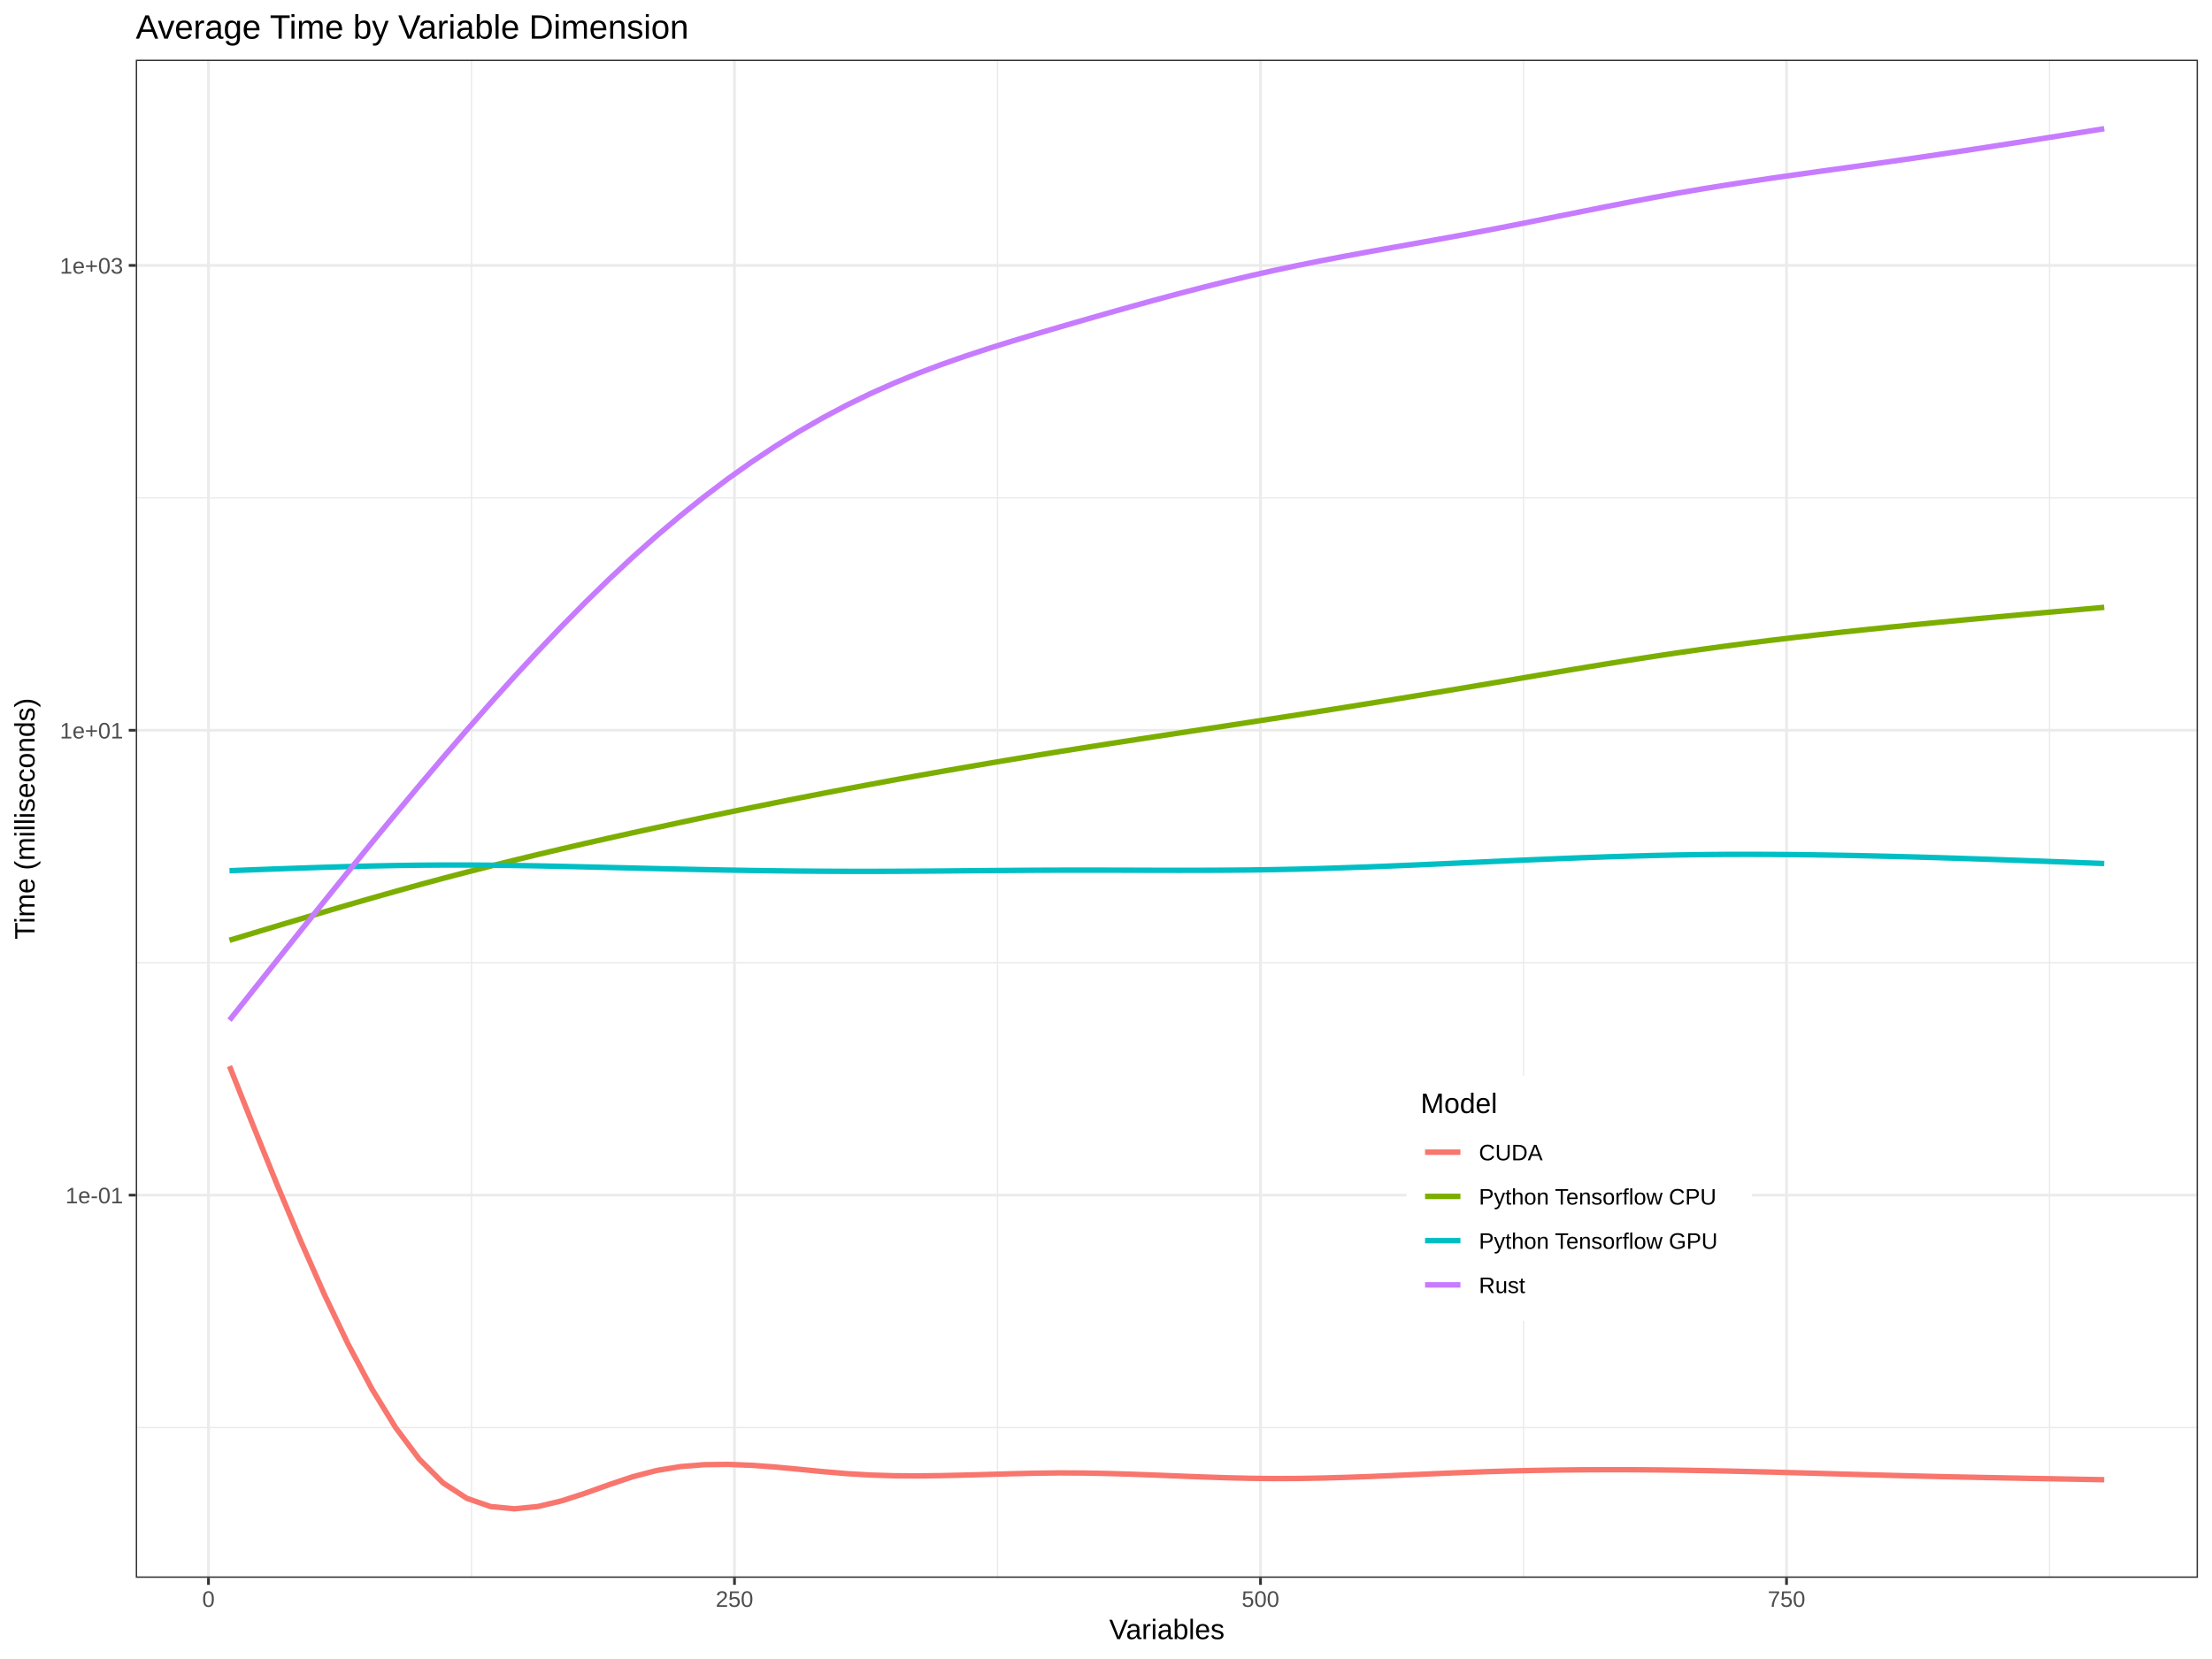
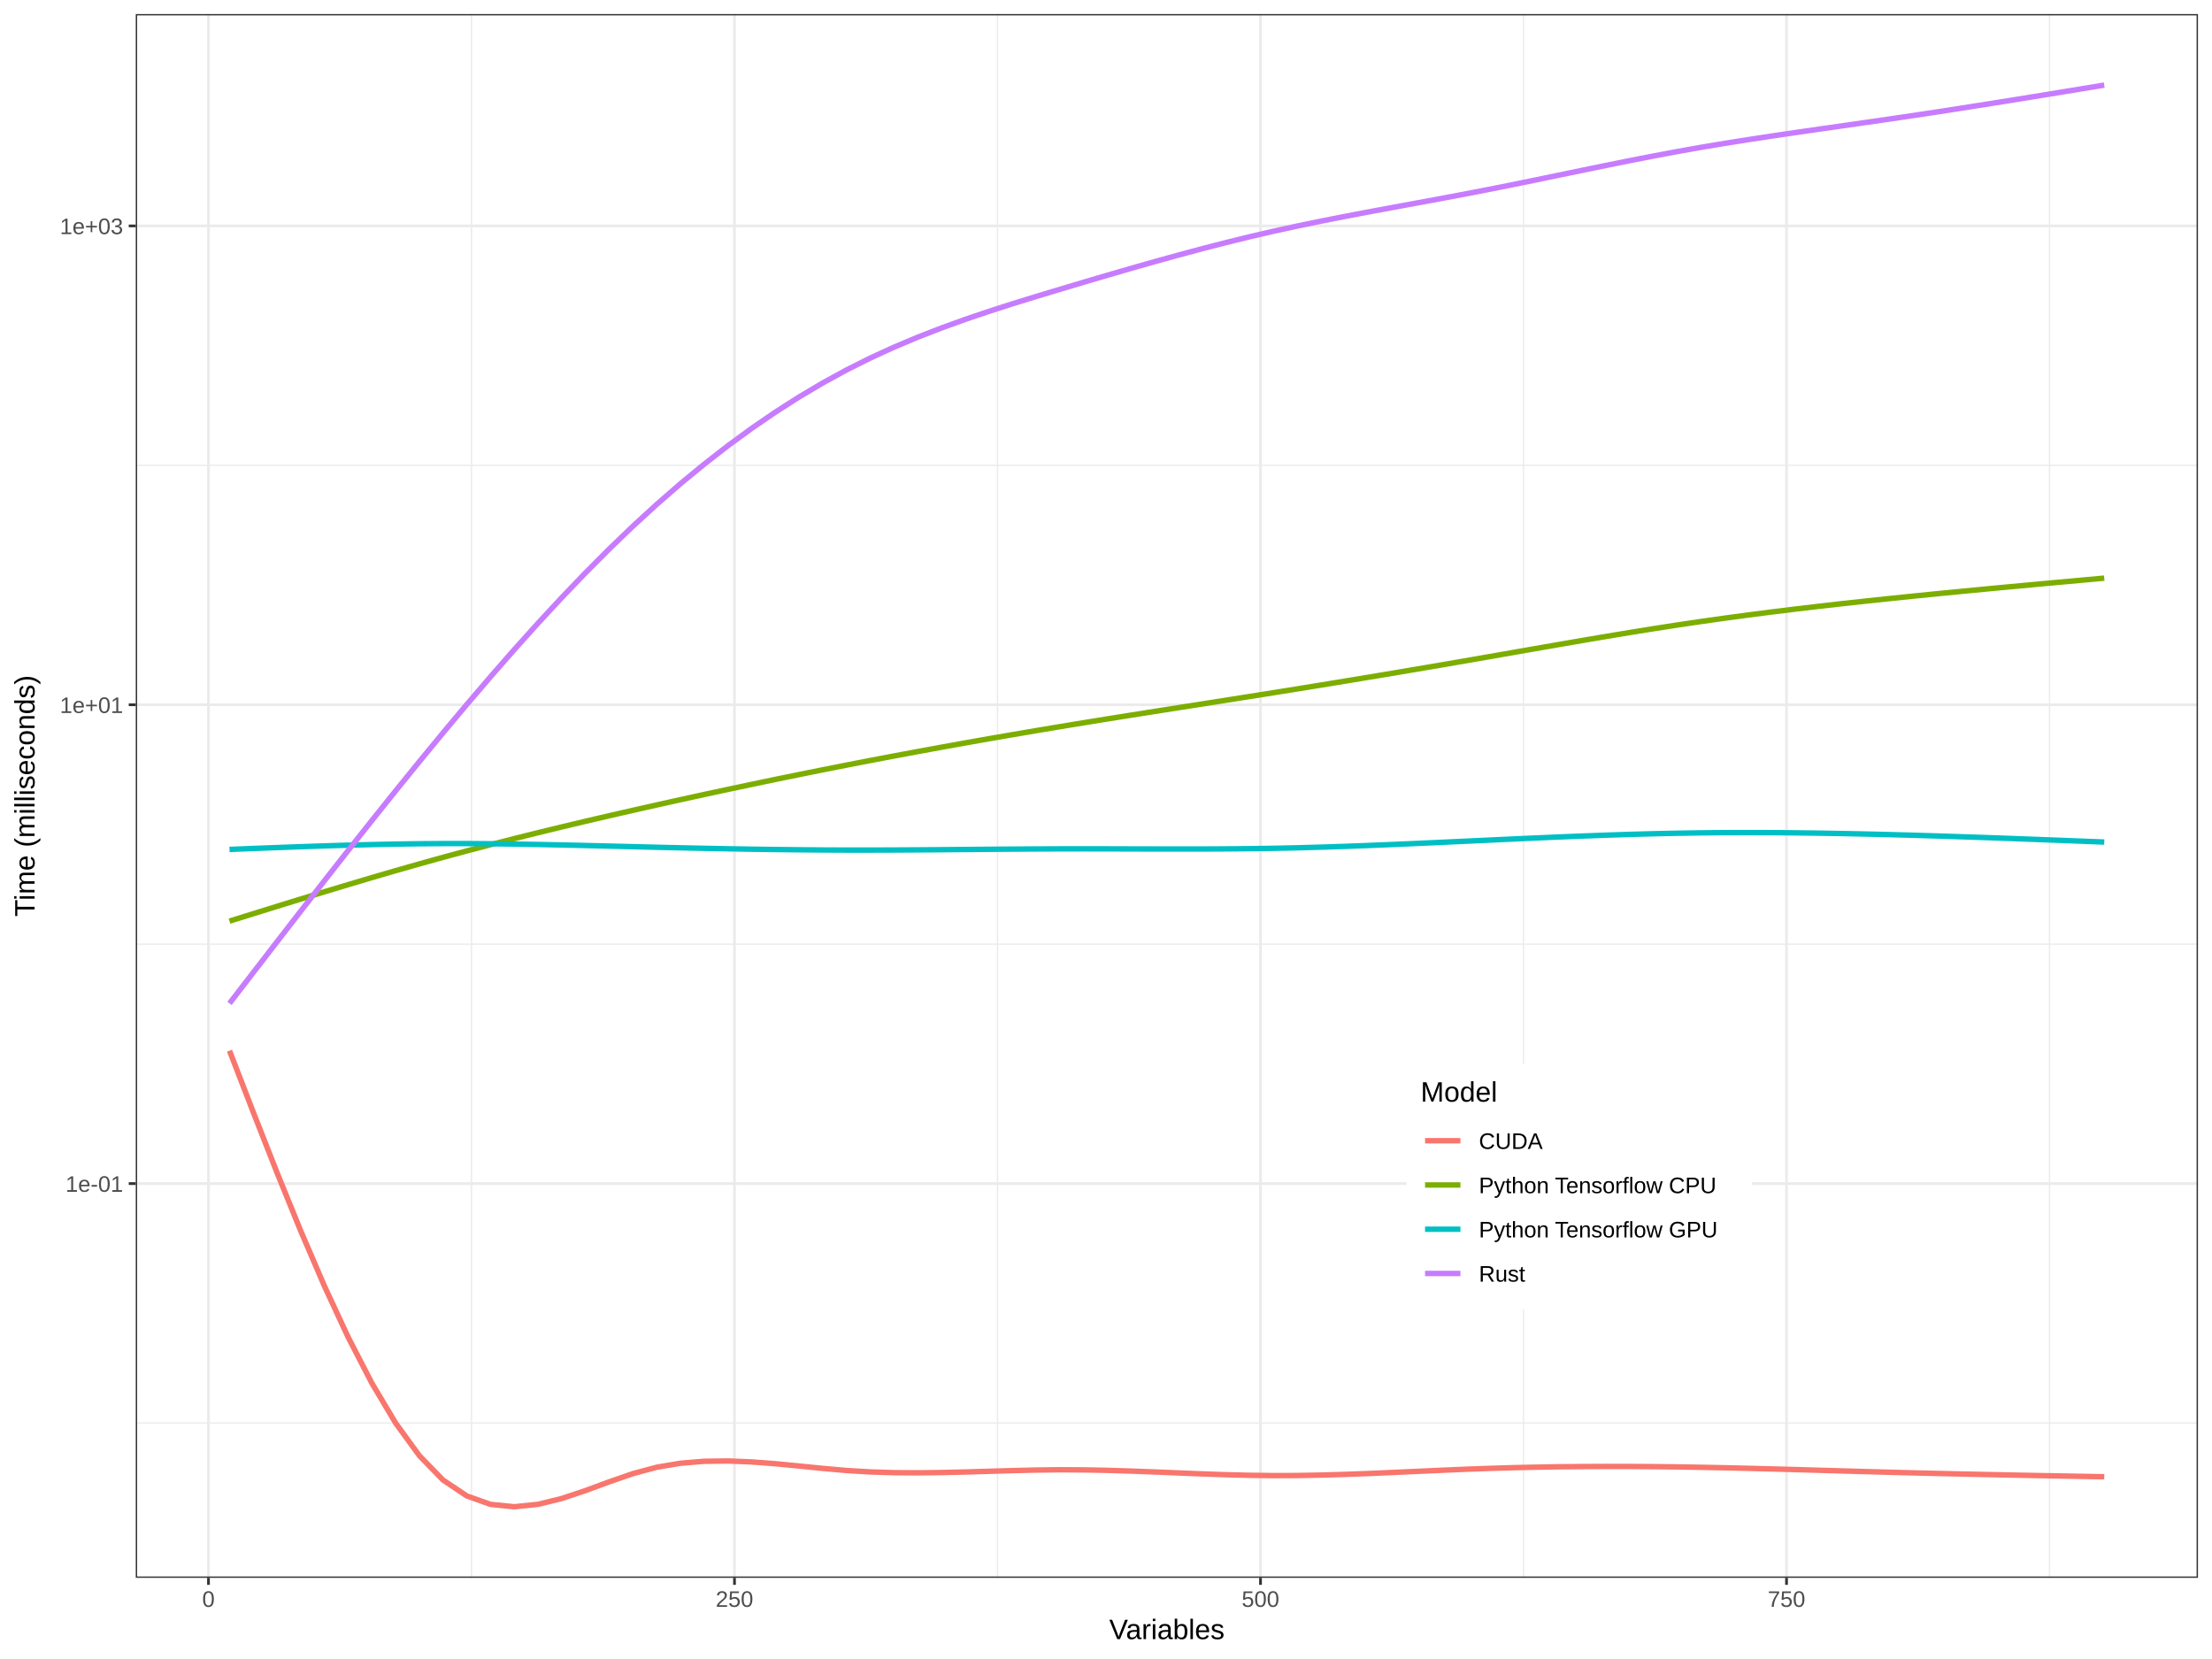
<svg xmlns="http://www.w3.org/2000/svg" class="svglite" width="864.00pt" height="648.00pt" viewBox="0 0 864.00 648.00">
  <defs>
    <style type="text/css">
    .svglite line, .svglite polyline, .svglite polygon, .svglite path, .svglite rect, .svglite circle {
      fill: none;
      stroke: #000000;
      stroke-linecap: round;
      stroke-linejoin: round;
      stroke-miterlimit: 10.00;
    }
    .svglite text {
      white-space: pre;
    }
  </style>
  </defs>
  <rect width="100%" height="100%" style="stroke: none; fill: #FFFFFF;" />
  <defs>
    <clipPath id="cpMC4wMHw4NjQuMDB8MC4wMHw2NDguMDA=">
      <rect x="0.00" y="0.00" width="864.00" height="648.00" />
    </clipPath>
  </defs>
  <g clip-path="url(#cpMC4wMHw4NjQuMDB8MC4wMHw2NDguMDA=)">
    <rect x="0.00" y="0.00" width="864.00" height="648.00" style="stroke-width: 1.07; stroke: #FFFFFF; fill: #FFFFFF;" />
  </g>
  <defs>
-     <clipPath id="cpNTMuMDN8ODU4LjUyfDIzLjMyfDYxNi4yOQ==">
-       <rect x="53.03" y="23.32" width="805.49" height="592.97" />
+     <clipPath id="cpNTMuMDN8ODU4LjUyfDUuNDh8NjE2LjI5">
+       <rect x="53.03" y="5.48" width="805.49" height="610.82" />
    </clipPath>
  </defs>
-   <g clip-path="url(#cpNTMuMDN8ODU4LjUyfDIzLjMyfDYxNi4yOQ==)">
-     <rect x="53.03" y="23.32" width="805.49" height="592.97" style="stroke-width: 1.07; stroke: none; fill: #FFFFFF;" />
-     <polyline points="53.03,557.60 858.52,557.60 " style="stroke-width: 0.53; stroke: #EBEBEB; stroke-linecap: butt;" />
-     <polyline points="53.03,376.03 858.52,376.03 " style="stroke-width: 0.53; stroke: #EBEBEB; stroke-linecap: butt;" />
-     <polyline points="53.03,194.46 858.52,194.46 " style="stroke-width: 0.53; stroke: #EBEBEB; stroke-linecap: butt;" />
-     <polyline points="184.16,616.29 184.16,23.32 " style="stroke-width: 0.53; stroke: #EBEBEB; stroke-linecap: butt;" />
-     <polyline points="389.62,616.29 389.62,23.32 " style="stroke-width: 0.53; stroke: #EBEBEB; stroke-linecap: butt;" />
-     <polyline points="595.08,616.29 595.08,23.32 " style="stroke-width: 0.53; stroke: #EBEBEB; stroke-linecap: butt;" />
-     <polyline points="800.54,616.29 800.54,23.32 " style="stroke-width: 0.53; stroke: #EBEBEB; stroke-linecap: butt;" />
-     <polyline points="53.03,466.81 858.52,466.81 " style="stroke-width: 1.07; stroke: #EBEBEB; stroke-linecap: butt;" />
-     <polyline points="53.03,285.24 858.52,285.24 " style="stroke-width: 1.07; stroke: #EBEBEB; stroke-linecap: butt;" />
-     <polyline points="53.03,103.67 858.52,103.67 " style="stroke-width: 1.07; stroke: #EBEBEB; stroke-linecap: butt;" />
-     <polyline points="81.43,616.29 81.43,23.32 " style="stroke-width: 1.07; stroke: #EBEBEB; stroke-linecap: butt;" />
-     <polyline points="286.89,616.29 286.89,23.32 " style="stroke-width: 1.07; stroke: #EBEBEB; stroke-linecap: butt;" />
-     <polyline points="492.35,616.29 492.35,23.32 " style="stroke-width: 1.07; stroke: #EBEBEB; stroke-linecap: butt;" />
-     <polyline points="697.81,616.29 697.81,23.32 " style="stroke-width: 1.07; stroke: #EBEBEB; stroke-linecap: butt;" />
-     <polyline points="89.64,416.42 98.91,439.71 108.18,462.60 117.45,484.72 126.72,505.67 135.99,525.06 145.26,542.50 154.53,557.61 163.80,569.98 173.07,579.23 182.34,585.24 191.61,588.45 200.87,589.34 210.14,588.43 219.41,586.22 228.68,583.21 237.95,579.89 247.22,576.78 256.49,574.37 265.76,572.85 275.03,572.10 284.30,571.98 293.57,572.34 302.84,573.02 312.10,573.89 321.37,574.80 330.64,575.59 339.91,576.14 349.18,576.42 358.45,576.48 367.72,576.37 376.99,576.16 386.26,575.90 395.53,575.63 404.80,575.42 414.06,575.31 423.33,575.36 432.60,575.54 441.87,575.82 451.14,576.16 460.41,576.53 469.68,576.89 478.95,577.20 488.22,577.42 497.49,577.53 506.76,577.49 516.03,577.33 525.29,577.07 534.56,576.74 543.83,576.35 553.10,575.94 562.37,575.53 571.64,575.15 580.91,574.82 590.18,574.55 599.45,574.34 608.72,574.19 617.99,574.10 627.26,574.06 636.52,574.07 645.79,574.13 655.06,574.23 664.33,574.38 673.60,574.56 682.87,574.77 692.14,575.00 701.41,575.25 710.68,575.50 719.95,575.77 729.22,576.03 738.49,576.27 747.75,576.51 757.02,576.73 766.29,576.93 775.56,577.12 784.83,577.30 794.10,577.48 803.37,577.64 812.64,577.81 821.91,577.97 " style="stroke-width: 2.13; stroke: #F8766D; stroke-linecap: butt;" />
-     <polyline points="89.64,367.27 98.91,364.47 108.18,361.68 117.45,358.91 126.72,356.16 135.99,353.44 145.26,350.77 154.53,348.15 163.80,345.58 173.07,343.08 182.34,340.66 191.61,338.29 200.87,336.00 210.14,333.75 219.41,331.57 228.68,329.42 237.95,327.33 247.22,325.26 256.49,323.24 265.76,321.24 275.03,319.27 284.30,317.33 293.57,315.43 302.84,313.55 312.10,311.71 321.37,309.90 330.64,308.12 339.91,306.38 349.18,304.67 358.45,302.99 367.72,301.34 376.99,299.72 386.26,298.13 395.53,296.57 404.80,295.04 414.06,293.53 423.33,292.06 432.60,290.60 441.87,289.17 451.14,287.74 460.41,286.33 469.68,284.92 478.95,283.51 488.22,282.09 497.49,280.66 506.76,279.22 516.03,277.76 525.29,276.29 534.56,274.80 543.83,273.30 553.10,271.78 562.37,270.25 571.64,268.70 580.91,267.14 590.18,265.57 599.45,263.99 608.72,262.43 617.99,260.87 627.26,259.35 636.52,257.86 645.79,256.41 655.06,255.01 664.33,253.68 673.60,252.41 682.87,251.20 692.14,250.04 701.41,248.94 710.68,247.88 719.95,246.86 729.22,245.88 738.49,244.92 747.75,244.00 757.02,243.10 766.29,242.22 775.56,241.36 784.83,240.52 794.10,239.68 803.37,238.86 812.64,238.04 821.91,237.22 " style="stroke-width: 2.13; stroke: #7CAE00; stroke-linecap: butt;" />
-     <polyline points="89.64,340.09 98.91,339.73 108.18,339.39 117.45,339.06 126.72,338.76 135.99,338.48 145.26,338.25 154.53,338.07 163.80,337.94 173.07,337.88 182.34,337.88 191.61,337.95 200.87,338.06 210.14,338.21 219.41,338.40 228.68,338.61 237.95,338.83 247.22,339.05 256.49,339.27 265.76,339.48 275.03,339.67 284.30,339.85 293.57,340.00 302.84,340.13 312.10,340.23 321.37,340.30 330.64,340.34 339.91,340.35 349.18,340.32 358.45,340.27 367.72,340.20 376.99,340.12 386.26,340.04 395.53,339.97 404.80,339.91 414.06,339.88 423.33,339.87 432.60,339.88 441.87,339.90 451.14,339.93 460.41,339.94 469.68,339.93 478.95,339.89 488.22,339.81 497.49,339.67 506.76,339.48 516.03,339.23 525.29,338.93 534.56,338.60 543.83,338.23 553.10,337.84 562.37,337.43 571.64,337.01 580.91,336.59 590.18,336.17 599.45,335.77 608.72,335.38 617.99,335.02 627.26,334.69 636.52,334.40 645.79,334.15 655.06,333.95 664.33,333.81 673.60,333.73 682.87,333.71 692.14,333.74 701.41,333.81 710.68,333.93 719.95,334.08 729.22,334.27 738.49,334.49 747.75,334.73 757.02,335.00 766.29,335.29 775.56,335.60 784.83,335.92 794.10,336.25 803.37,336.59 812.64,336.94 821.91,337.29 " style="stroke-width: 2.13; stroke: #00BFC4; stroke-linecap: butt;" />
-     <polyline points="89.64,398.47 98.91,386.79 108.18,375.14 117.45,363.52 126.72,351.96 135.99,340.49 145.26,329.13 154.53,317.89 163.80,306.79 173.07,295.86 182.34,285.13 191.61,274.60 200.87,264.33 210.14,254.32 219.41,244.61 228.68,235.22 237.95,226.19 247.22,217.53 256.49,209.28 265.76,201.45 275.03,194.03 284.30,187.03 293.57,180.45 302.84,174.29 312.10,168.54 321.37,163.21 330.64,158.29 339.91,153.78 349.18,149.65 358.45,145.86 367.72,142.37 376.99,139.12 386.26,136.07 395.53,133.18 404.80,130.40 414.06,127.69 423.33,125.01 432.60,122.35 441.87,119.74 451.14,117.18 460.41,114.69 469.68,112.28 478.95,109.96 488.22,107.75 497.49,105.66 506.76,103.70 516.03,101.84 525.29,100.07 534.56,98.36 543.83,96.69 553.10,95.04 562.37,93.38 571.64,91.69 580.91,89.95 590.18,88.15 599.45,86.31 608.72,84.45 617.99,82.59 627.26,80.74 636.52,78.93 645.79,77.17 655.06,75.48 664.33,73.88 673.60,72.38 682.87,70.95 692.14,69.57 701.41,68.25 710.68,66.95 719.95,65.67 729.22,64.38 738.49,63.08 747.75,61.75 757.02,60.38 766.29,58.99 775.56,57.58 784.83,56.14 794.10,54.69 803.37,53.22 812.64,51.75 821.91,50.27 " style="stroke-width: 2.13; stroke: #C77CFF; stroke-linecap: butt;" />
-     <rect x="53.03" y="23.32" width="805.49" height="592.97" style="stroke-width: 1.07; stroke: #333333;" />
+   <g clip-path="url(#cpNTMuMDN8ODU4LjUyfDUuNDh8NjE2LjI5)">
+     <rect x="53.03" y="5.48" width="805.49" height="610.82" style="stroke-width: 1.07; stroke: none; fill: #FFFFFF;" />
+     <polyline points="53.03,555.83 858.52,555.83 " style="stroke-width: 0.53; stroke: #EBEBEB; stroke-linecap: butt;" />
+     <polyline points="53.03,368.80 858.52,368.80 " style="stroke-width: 0.53; stroke: #EBEBEB; stroke-linecap: butt;" />
+     <polyline points="53.03,181.76 858.52,181.76 " style="stroke-width: 0.53; stroke: #EBEBEB; stroke-linecap: butt;" />
+     <polyline points="184.16,616.29 184.16,5.48 " style="stroke-width: 0.53; stroke: #EBEBEB; stroke-linecap: butt;" />
+     <polyline points="389.62,616.29 389.62,5.48 " style="stroke-width: 0.53; stroke: #EBEBEB; stroke-linecap: butt;" />
+     <polyline points="595.08,616.29 595.08,5.48 " style="stroke-width: 0.53; stroke: #EBEBEB; stroke-linecap: butt;" />
+     <polyline points="800.54,616.29 800.54,5.48 " style="stroke-width: 0.53; stroke: #EBEBEB; stroke-linecap: butt;" />
+     <polyline points="53.03,462.31 858.52,462.31 " style="stroke-width: 1.07; stroke: #EBEBEB; stroke-linecap: butt;" />
+     <polyline points="53.03,275.28 858.52,275.28 " style="stroke-width: 1.07; stroke: #EBEBEB; stroke-linecap: butt;" />
+     <polyline points="53.03,88.25 858.52,88.25 " style="stroke-width: 1.07; stroke: #EBEBEB; stroke-linecap: butt;" />
+     <polyline points="81.43,616.29 81.43,5.48 " style="stroke-width: 1.07; stroke: #EBEBEB; stroke-linecap: butt;" />
+     <polyline points="286.89,616.29 286.89,5.48 " style="stroke-width: 1.07; stroke: #EBEBEB; stroke-linecap: butt;" />
+     <polyline points="492.35,616.29 492.35,5.48 " style="stroke-width: 1.07; stroke: #EBEBEB; stroke-linecap: butt;" />
+     <polyline points="697.81,616.29 697.81,5.48 " style="stroke-width: 1.07; stroke: #EBEBEB; stroke-linecap: butt;" />
+     <polyline points="89.64,410.40 98.91,434.39 108.18,457.98 117.45,480.77 126.72,502.35 135.99,522.32 145.26,540.28 154.53,555.84 163.80,568.58 173.07,578.11 182.34,584.31 191.61,587.61 200.87,588.53 210.14,587.59 219.41,585.31 228.68,582.21 237.95,578.80 247.22,575.59 256.49,573.10 265.76,571.54 275.03,570.77 284.30,570.65 293.57,571.02 302.84,571.72 312.10,572.62 321.37,573.55 330.64,574.37 339.91,574.93 349.18,575.22 358.45,575.28 367.72,575.17 376.99,574.96 386.26,574.68 395.53,574.41 404.80,574.19 414.06,574.08 423.33,574.13 432.60,574.31 441.87,574.60 451.14,574.95 460.41,575.33 469.68,575.70 478.95,576.02 488.22,576.25 497.49,576.36 506.76,576.33 516.03,576.16 525.29,575.89 534.56,575.55 543.83,575.15 553.10,574.73 562.37,574.31 571.64,573.91 580.91,573.57 590.18,573.29 599.45,573.08 608.72,572.92 617.99,572.83 627.26,572.79 636.52,572.80 645.79,572.86 655.06,572.97 664.33,573.12 673.60,573.30 682.87,573.52 692.14,573.76 701.41,574.01 710.68,574.28 719.95,574.55 729.22,574.81 738.49,575.07 747.75,575.31 757.02,575.53 766.29,575.74 775.56,575.94 784.83,576.13 794.10,576.31 803.37,576.48 812.64,576.65 821.91,576.81 " style="stroke-width: 2.13; stroke: #F8766D; stroke-linecap: butt;" />
+     <polyline points="89.64,359.78 98.91,356.90 108.18,354.02 117.45,351.16 126.72,348.33 135.99,345.54 145.26,342.78 154.53,340.08 163.80,337.44 173.07,334.86 182.34,332.36 191.61,329.93 200.87,327.56 210.14,325.25 219.41,323.00 228.68,320.79 237.95,318.63 247.22,316.51 256.49,314.42 265.76,312.36 275.03,310.33 284.30,308.34 293.57,306.38 302.84,304.44 312.10,302.55 321.37,300.68 330.64,298.85 339.91,297.05 349.18,295.29 358.45,293.56 367.72,291.86 376.99,290.19 386.26,288.55 395.53,286.95 404.80,285.37 414.06,283.82 423.33,282.30 432.60,280.80 441.87,279.32 451.14,277.86 460.41,276.40 469.68,274.95 478.95,273.49 488.22,272.03 497.49,270.56 506.76,269.08 516.03,267.57 525.29,266.06 534.56,264.52 543.83,262.98 553.10,261.41 562.37,259.84 571.64,258.24 580.91,256.63 590.18,255.01 599.45,253.39 608.72,251.78 617.99,250.18 627.26,248.61 636.52,247.07 645.79,245.58 655.06,244.14 664.33,242.77 673.60,241.46 682.87,240.21 692.14,239.02 701.41,237.88 710.68,236.79 719.95,235.74 729.22,234.73 738.49,233.75 747.75,232.80 757.02,231.87 766.29,230.97 775.56,230.08 784.83,229.21 794.10,228.35 803.37,227.50 812.64,226.66 821.91,225.82 " style="stroke-width: 2.13; stroke: #7CAE00; stroke-linecap: butt;" />
+     <polyline points="89.64,331.78 98.91,331.41 108.18,331.06 117.45,330.72 126.72,330.40 135.99,330.12 145.26,329.89 154.53,329.70 163.80,329.57 173.07,329.50 182.34,329.50 191.61,329.57 200.87,329.69 210.14,329.85 219.41,330.04 228.68,330.25 237.95,330.48 247.22,330.71 256.49,330.94 265.76,331.15 275.03,331.35 284.30,331.53 293.57,331.69 302.84,331.82 312.10,331.92 321.37,332.00 330.64,332.04 339.91,332.04 349.18,332.01 358.45,331.96 367.72,331.89 376.99,331.81 386.26,331.73 395.53,331.66 404.80,331.60 414.06,331.56 423.33,331.55 432.60,331.56 441.87,331.59 451.14,331.61 460.41,331.62 469.68,331.62 478.95,331.57 488.22,331.49 497.49,331.35 506.76,331.15 516.03,330.89 525.29,330.59 534.56,330.24 543.83,329.86 553.10,329.46 562.37,329.04 571.64,328.61 580.91,328.18 590.18,327.75 599.45,327.33 608.72,326.93 617.99,326.56 627.26,326.22 636.52,325.91 645.79,325.66 655.06,325.46 664.33,325.31 673.60,325.23 682.87,325.21 692.14,325.23 701.41,325.31 710.68,325.43 719.95,325.59 729.22,325.78 738.49,326.01 747.75,326.26 757.02,326.54 766.29,326.84 775.56,327.15 784.83,327.48 794.10,327.83 803.37,328.18 812.64,328.54 821.91,328.90 " style="stroke-width: 2.13; stroke: #00BFC4; stroke-linecap: butt;" />
+     <polyline points="89.64,391.92 98.91,379.89 108.18,367.88 117.45,355.91 126.72,344.01 135.99,332.19 145.26,320.49 154.53,308.91 163.80,297.48 173.07,286.22 182.34,275.16 191.61,264.32 200.87,253.74 210.14,243.43 219.41,233.43 228.68,223.76 237.95,214.45 247.22,205.53 256.49,197.03 265.76,188.96 275.03,181.33 284.30,174.12 293.57,167.34 302.84,160.99 312.10,155.07 321.37,149.58 330.64,144.51 339.91,139.86 349.18,135.61 358.45,131.71 367.72,128.11 376.99,124.76 386.26,121.62 395.53,118.64 404.80,115.78 414.06,112.99 423.33,110.22 432.60,107.49 441.87,104.80 451.14,102.16 460.41,99.60 469.68,97.11 478.95,94.73 488.22,92.45 497.49,90.30 506.76,88.28 516.03,86.37 525.29,84.54 534.56,82.78 543.83,81.06 553.10,79.35 562.37,77.64 571.64,75.90 580.91,74.11 590.18,72.26 599.45,70.37 608.72,68.45 617.99,66.53 627.26,64.63 636.52,62.76 645.79,60.95 655.06,59.21 664.33,57.56 673.60,56.01 682.87,54.54 692.14,53.12 701.41,51.76 710.68,50.42 719.95,49.10 729.22,47.77 738.49,46.43 747.75,45.06 757.02,43.66 766.29,42.22 775.56,40.76 784.83,39.29 794.10,37.79 803.37,36.28 812.64,34.76 821.91,33.24 " style="stroke-width: 2.13; stroke: #C77CFF; stroke-linecap: butt;" />
+     <rect x="53.03" y="5.48" width="805.49" height="610.82" style="stroke-width: 1.07; stroke: #333333;" />
  </g>
  <g clip-path="url(#cpMC4wMHw4NjQuMDB8MC4wMHw2NDguMDA=)">
-     <text x="48.10" y="470.02" text-anchor="end" style="font-size: 8.80px;fill: #4D4D4D; font-family: &quot;Arimo&quot;;" textLength="25.37px" lengthAdjust="spacingAndGlyphs">1e-01</text>
-     <text x="48.10" y="288.45" text-anchor="end" style="font-size: 8.80px;fill: #4D4D4D; font-family: &quot;Arimo&quot;;" textLength="29.57px" lengthAdjust="spacingAndGlyphs">1e+01</text>
-     <text x="48.10" y="106.88" text-anchor="end" style="font-size: 8.80px;fill: #4D4D4D; font-family: &quot;Arimo&quot;;" textLength="29.57px" lengthAdjust="spacingAndGlyphs">1e+03</text>
-     <polyline points="50.29,466.81 53.03,466.81 " style="stroke-width: 1.07; stroke: #333333; stroke-linecap: butt;" />
-     <polyline points="50.29,285.24 53.03,285.24 " style="stroke-width: 1.07; stroke: #333333; stroke-linecap: butt;" />
-     <polyline points="50.29,103.67 53.03,103.67 " style="stroke-width: 1.07; stroke: #333333; stroke-linecap: butt;" />
+     <text x="48.10" y="465.52" text-anchor="end" style="font-size: 8.80px;fill: #4D4D4D; font-family: &quot;Arimo&quot;;" textLength="25.37px" lengthAdjust="spacingAndGlyphs">1e-01</text>
+     <text x="48.10" y="278.49" text-anchor="end" style="font-size: 8.80px;fill: #4D4D4D; font-family: &quot;Arimo&quot;;" textLength="29.57px" lengthAdjust="spacingAndGlyphs">1e+01</text>
+     <text x="48.10" y="91.45" text-anchor="end" style="font-size: 8.80px;fill: #4D4D4D; font-family: &quot;Arimo&quot;;" textLength="29.57px" lengthAdjust="spacingAndGlyphs">1e+03</text>
+     <polyline points="50.29,462.31 53.03,462.31 " style="stroke-width: 1.07; stroke: #333333; stroke-linecap: butt;" />
+     <polyline points="50.29,275.28 53.03,275.28 " style="stroke-width: 1.07; stroke: #333333; stroke-linecap: butt;" />
+     <polyline points="50.29,88.25 53.03,88.25 " style="stroke-width: 1.07; stroke: #333333; stroke-linecap: butt;" />
    <polyline points="81.43,619.03 81.43,616.29 " style="stroke-width: 1.07; stroke: #333333; stroke-linecap: butt;" />
    <polyline points="286.89,619.03 286.89,616.29 " style="stroke-width: 1.07; stroke: #333333; stroke-linecap: butt;" />
    <polyline points="492.35,619.03 492.35,616.29 " style="stroke-width: 1.07; stroke: #333333; stroke-linecap: butt;" />
    <polyline points="697.81,619.03 697.81,616.29 " style="stroke-width: 1.07; stroke: #333333; stroke-linecap: butt;" />
    <text x="81.43" y="627.64" text-anchor="middle" style="font-size: 8.80px;fill: #4D4D4D; font-family: &quot;Arimo&quot;;" textLength="5.59px" lengthAdjust="spacingAndGlyphs">0</text>
    <text x="286.89" y="627.64" text-anchor="middle" style="font-size: 8.80px;fill: #4D4D4D; font-family: &quot;Arimo&quot;;" textLength="16.78px" lengthAdjust="spacingAndGlyphs">250</text>
    <text x="492.35" y="627.64" text-anchor="middle" style="font-size: 8.80px;fill: #4D4D4D; font-family: &quot;Arimo&quot;;" textLength="16.78px" lengthAdjust="spacingAndGlyphs">500</text>
    <text x="697.81" y="627.64" text-anchor="middle" style="font-size: 8.80px;fill: #4D4D4D; font-family: &quot;Arimo&quot;;" textLength="16.78px" lengthAdjust="spacingAndGlyphs">750</text>
    <text x="455.78" y="640.23" text-anchor="middle" style="font-size: 11.00px; font-family: &quot;Arimo&quot;;" textLength="50.27px" lengthAdjust="spacingAndGlyphs">Variables</text>
-     <text transform="translate(13.50,319.81) rotate(-90)" text-anchor="middle" style="font-size: 11.00px; font-family: &quot;Arimo&quot;;" textLength="106.92px" lengthAdjust="spacingAndGlyphs">Time (milliseconds)</text>
-     <rect x="549.41" y="420.12" width="134.93" height="95.87" style="stroke-width: 1.07; stroke: none; fill: #FFFFFF;" />
-     <text x="554.89" y="434.76" style="font-size: 11.00px; font-family: &quot;Arimo&quot;;" textLength="33.03px" lengthAdjust="spacingAndGlyphs">Model</text>
-     <rect x="554.89" y="441.39" width="17.28" height="17.28" style="stroke-width: 1.07; stroke: none; fill: #FFFFFF;" />
-     <line x1="556.62" y1="450.03" x2="570.44" y2="450.03" style="stroke-width: 2.13; stroke: #F8766D; stroke-linecap: butt;" />
-     <rect x="554.89" y="458.67" width="17.28" height="17.28" style="stroke-width: 1.07; stroke: none; fill: #FFFFFF;" />
-     <line x1="556.62" y1="467.31" x2="570.44" y2="467.31" style="stroke-width: 2.13; stroke: #7CAE00; stroke-linecap: butt;" />
-     <rect x="554.89" y="475.95" width="17.28" height="17.28" style="stroke-width: 1.07; stroke: none; fill: #FFFFFF;" />
-     <line x1="556.62" y1="484.59" x2="570.44" y2="484.59" style="stroke-width: 2.13; stroke: #00BFC4; stroke-linecap: butt;" />
-     <rect x="554.89" y="493.23" width="17.28" height="17.28" style="stroke-width: 1.07; stroke: none; fill: #FFFFFF;" />
-     <line x1="556.62" y1="501.87" x2="570.44" y2="501.87" style="stroke-width: 2.13; stroke: #C77CFF; stroke-linecap: butt;" />
-     <text x="577.65" y="453.23" style="font-size: 8.80px; font-family: &quot;Arimo&quot;;" textLength="25.22px" lengthAdjust="spacingAndGlyphs">CUDA</text>
-     <text x="577.65" y="470.51" style="font-size: 8.80px; font-family: &quot;Arimo&quot;;" textLength="100.53px" lengthAdjust="spacingAndGlyphs">Python Tensorflow CPU</text>
-     <text x="577.65" y="487.79" style="font-size: 8.80px; font-family: &quot;Arimo&quot;;" textLength="101.21px" lengthAdjust="spacingAndGlyphs">Python Tensorflow GPU</text>
-     <text x="577.65" y="505.07" style="font-size: 8.80px; font-family: &quot;Arimo&quot;;" textLength="19.32px" lengthAdjust="spacingAndGlyphs">Rust</text>
-     <text x="53.03" y="15.10" style="font-size: 13.20px; font-family: &quot;Arimo&quot;;" textLength="242.91px" lengthAdjust="spacingAndGlyphs">Average Time by Variable Dimension</text>
+     <text transform="translate(13.50,310.89) rotate(-90)" text-anchor="middle" style="font-size: 11.00px; font-family: &quot;Arimo&quot;;" textLength="106.92px" lengthAdjust="spacingAndGlyphs">Time (milliseconds)</text>
+     <rect x="549.41" y="415.66" width="134.93" height="95.87" style="stroke-width: 1.07; stroke: none; fill: #FFFFFF;" />
+     <text x="554.89" y="430.30" style="font-size: 11.00px; font-family: &quot;Arimo&quot;;" textLength="33.03px" lengthAdjust="spacingAndGlyphs">Model</text>
+     <rect x="554.89" y="436.93" width="17.28" height="17.28" style="stroke-width: 1.07; stroke: none; fill: #FFFFFF;" />
+     <line x1="556.62" y1="445.57" x2="570.44" y2="445.57" style="stroke-width: 2.13; stroke: #F8766D; stroke-linecap: butt;" />
+     <rect x="554.89" y="454.21" width="17.28" height="17.28" style="stroke-width: 1.07; stroke: none; fill: #FFFFFF;" />
+     <line x1="556.62" y1="462.85" x2="570.44" y2="462.85" style="stroke-width: 2.13; stroke: #7CAE00; stroke-linecap: butt;" />
+     <rect x="554.89" y="471.49" width="17.28" height="17.28" style="stroke-width: 1.07; stroke: none; fill: #FFFFFF;" />
+     <line x1="556.62" y1="480.13" x2="570.44" y2="480.13" style="stroke-width: 2.13; stroke: #00BFC4; stroke-linecap: butt;" />
+     <rect x="554.89" y="488.77" width="17.28" height="17.28" style="stroke-width: 1.07; stroke: none; fill: #FFFFFF;" />
+     <line x1="556.62" y1="497.41" x2="570.44" y2="497.41" style="stroke-width: 2.13; stroke: #C77CFF; stroke-linecap: butt;" />
+     <text x="577.65" y="448.77" style="font-size: 8.80px; font-family: &quot;Arimo&quot;;" textLength="25.22px" lengthAdjust="spacingAndGlyphs">CUDA</text>
+     <text x="577.65" y="466.05" style="font-size: 8.80px; font-family: &quot;Arimo&quot;;" textLength="100.53px" lengthAdjust="spacingAndGlyphs">Python Tensorflow CPU</text>
+     <text x="577.65" y="483.33" style="font-size: 8.80px; font-family: &quot;Arimo&quot;;" textLength="101.21px" lengthAdjust="spacingAndGlyphs">Python Tensorflow GPU</text>
+     <text x="577.65" y="500.61" style="font-size: 8.80px; font-family: &quot;Arimo&quot;;" textLength="19.32px" lengthAdjust="spacingAndGlyphs">Rust</text>
  </g>
</svg>
